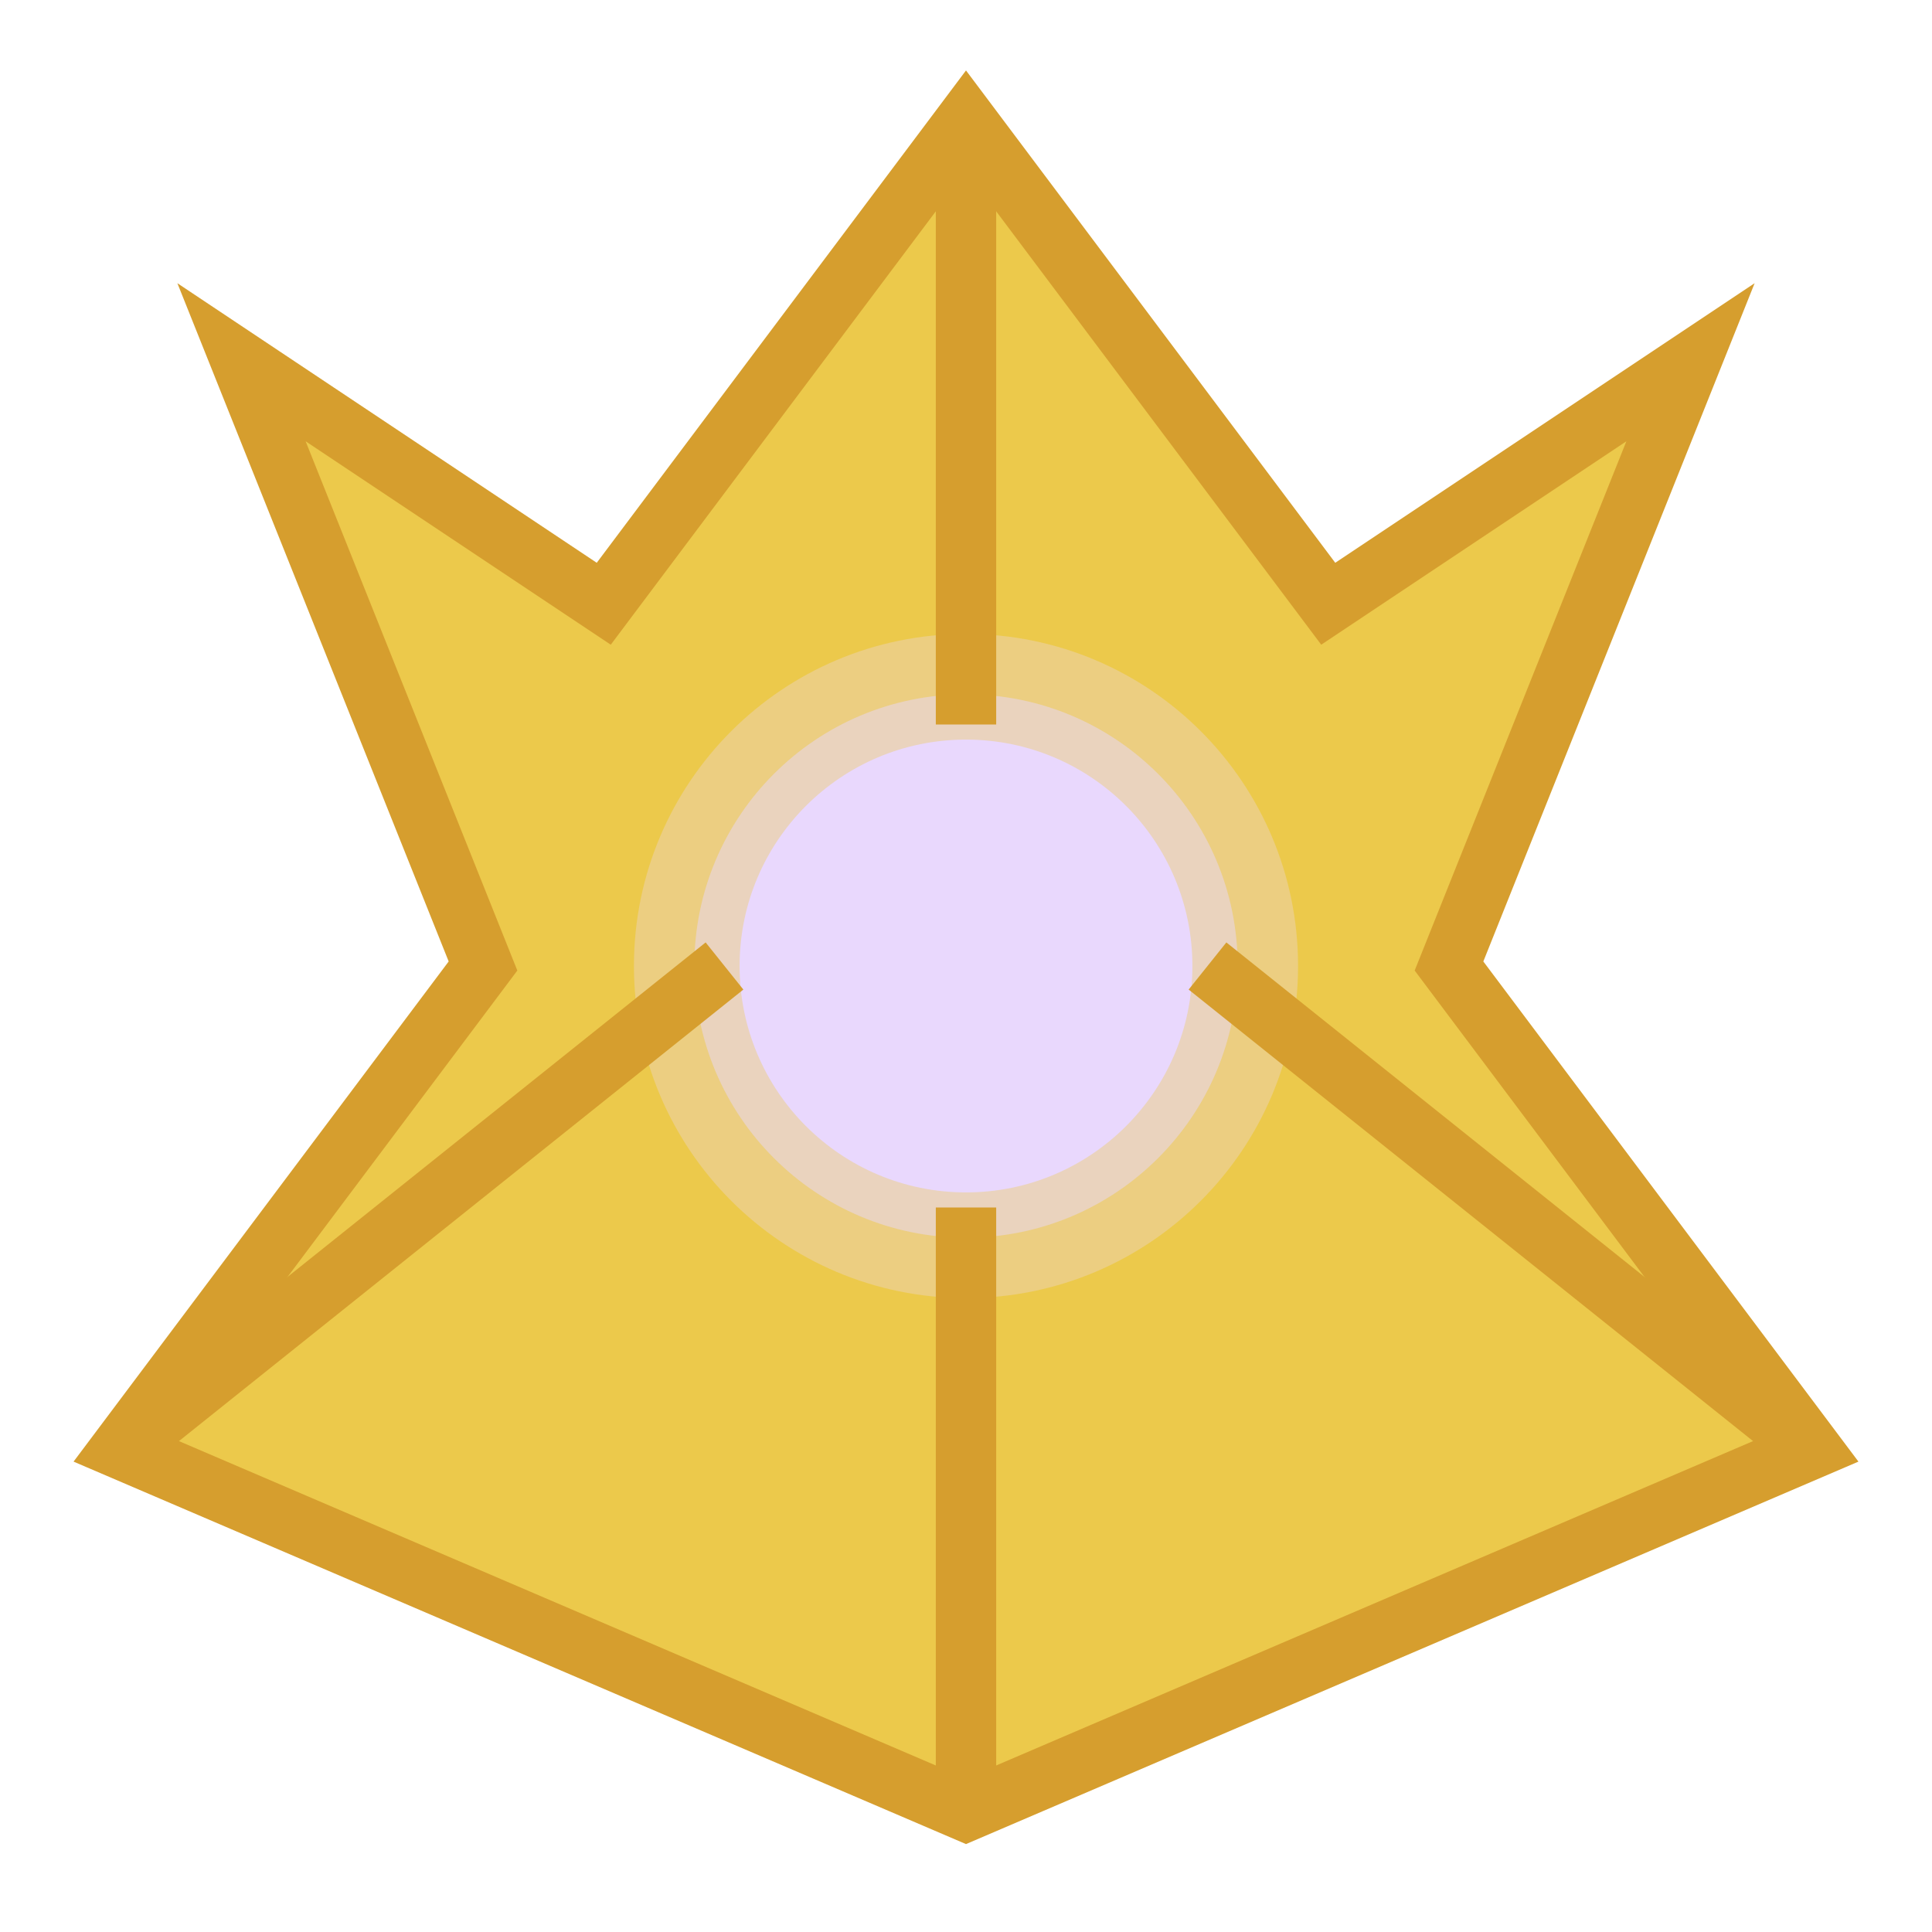
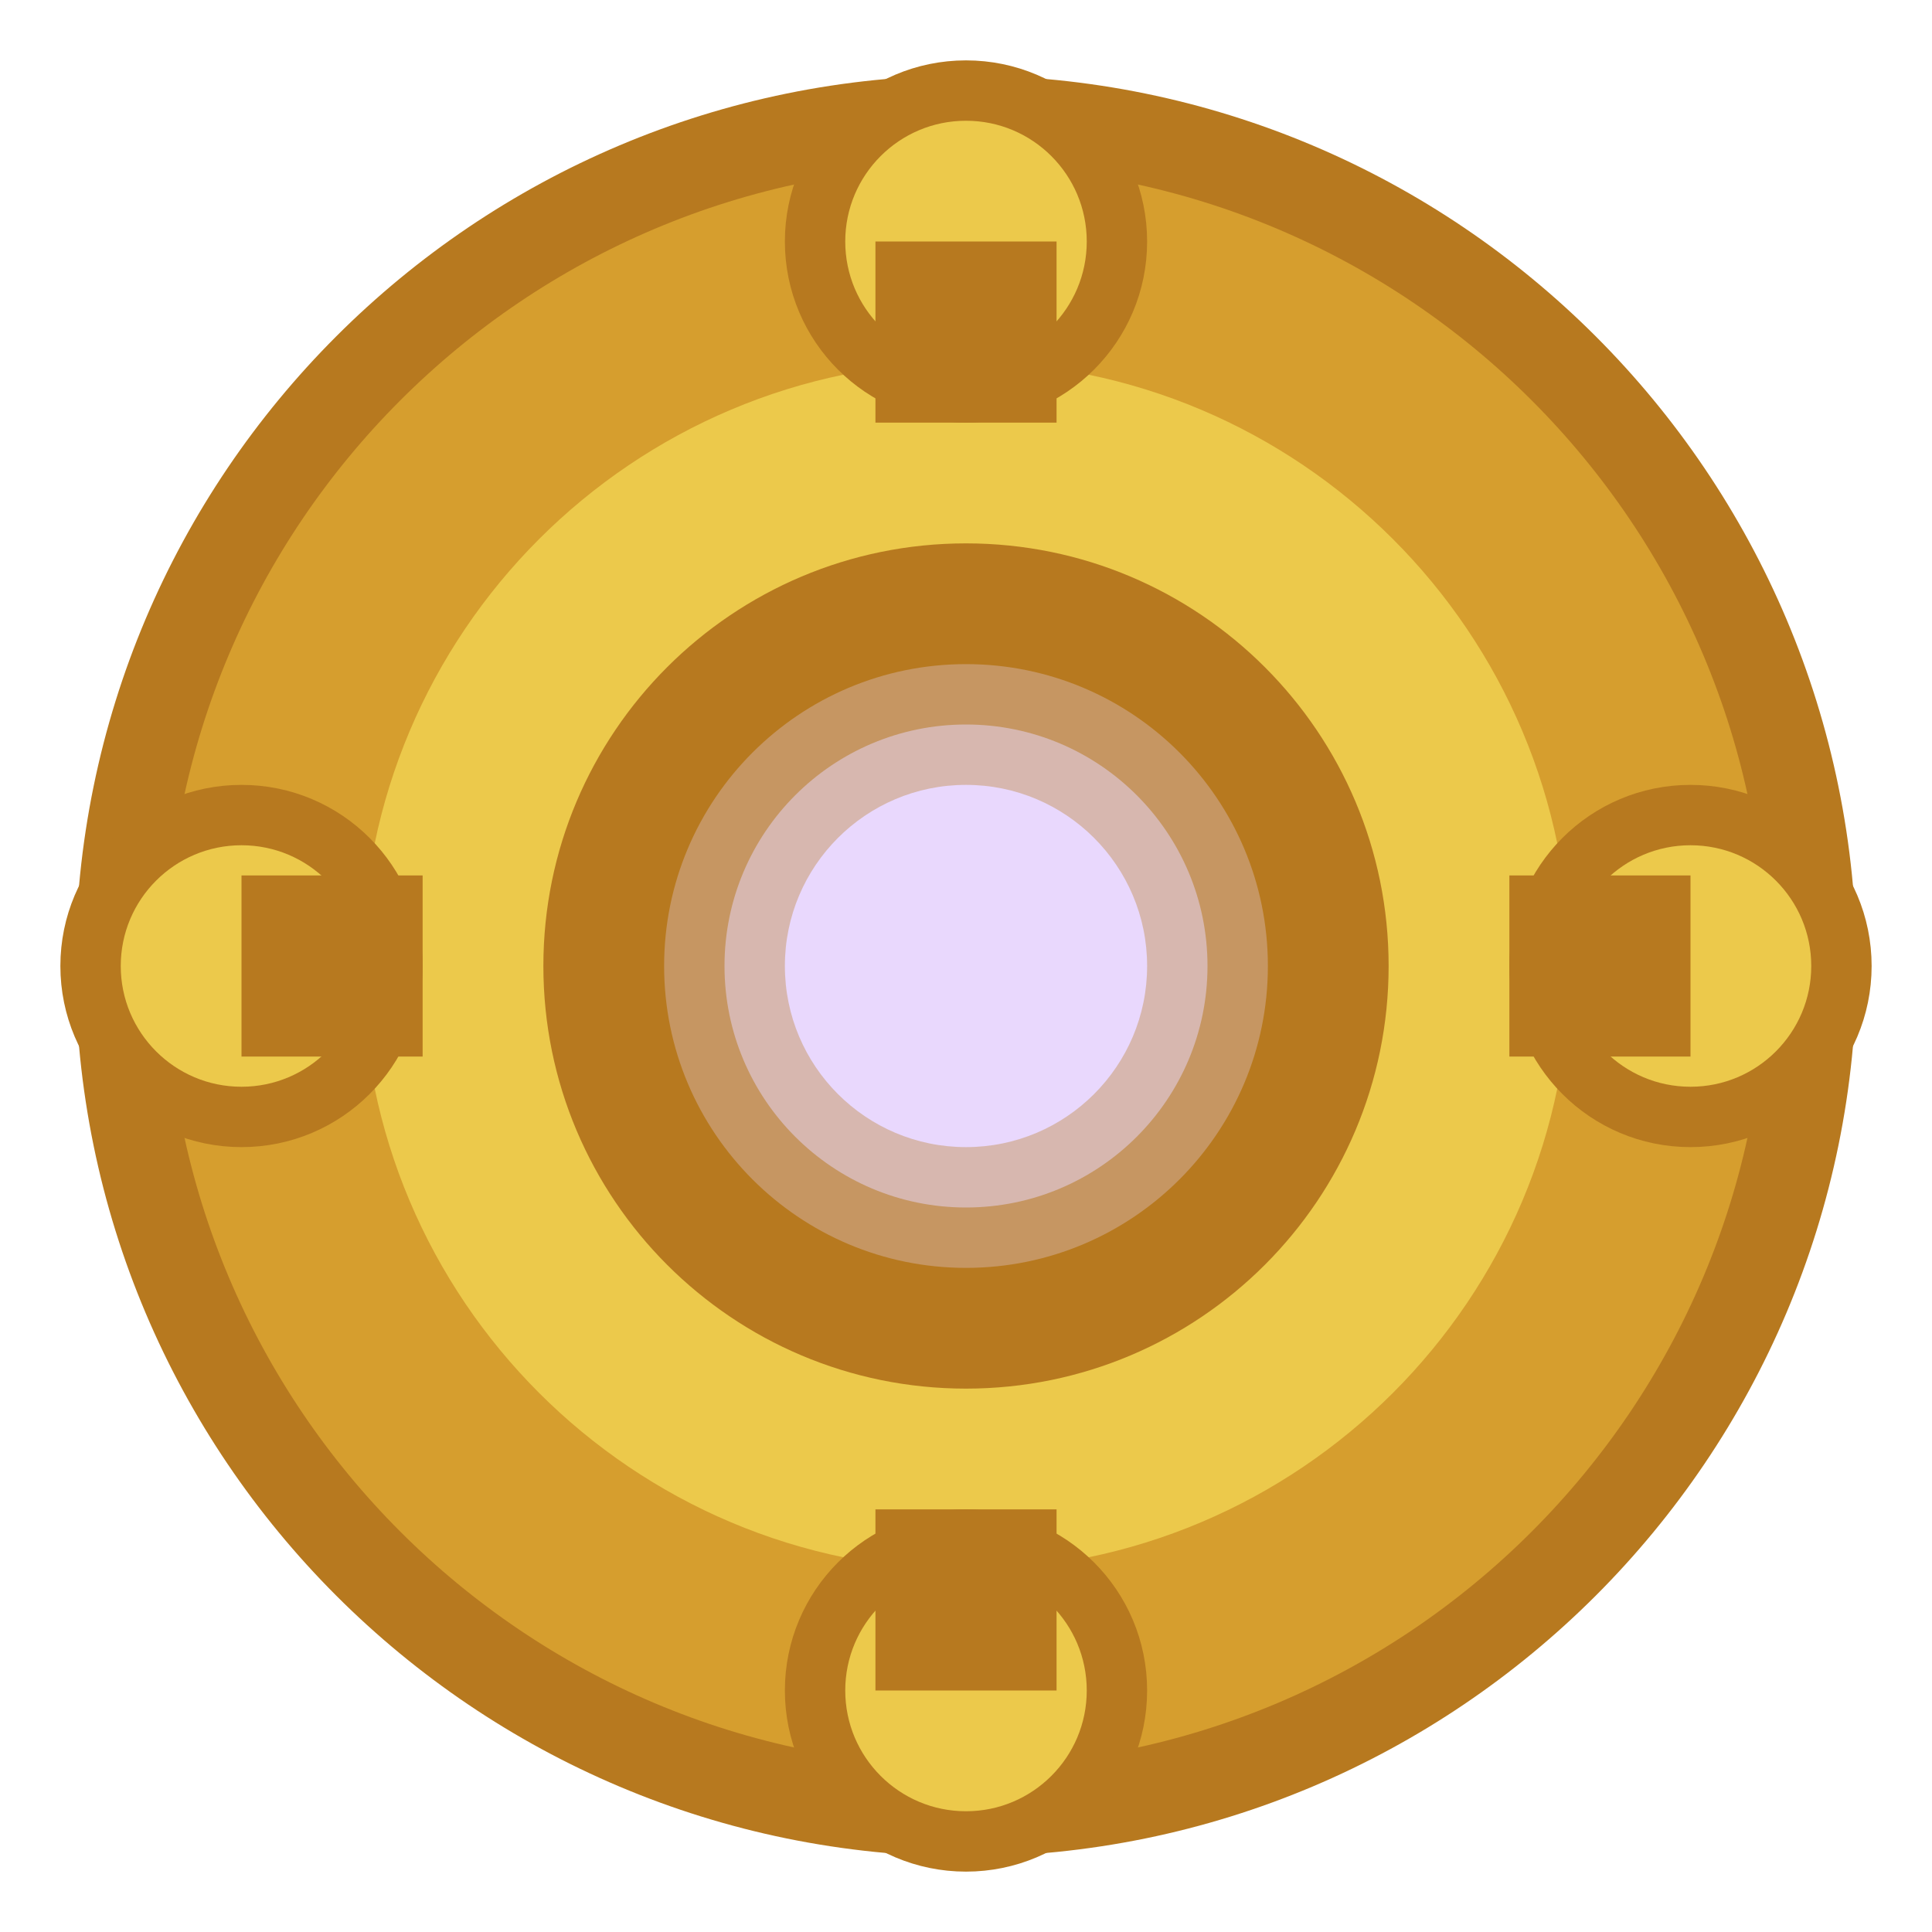
<svg xmlns="http://www.w3.org/2000/svg" width="64" height="64" viewBox="0 0 64 64" fill="none">
-   <path d="M32 4L44 20L56 12L48 32L60 48L32 60L4 48L16 32L8 12L20 20L32 4Z" fill="#ECC94B" stroke="#D69E2E" stroke-width="2" />
-   <circle cx="32" cy="32" r="11" fill="#E9D8FD" fill-opacity="0.3" />
-   <circle cx="32" cy="32" r="9" fill="#E9D8FD" fill-opacity="0.5" />
-   <circle cx="32" cy="32" r="7.5" fill="#E9D8FD" />
-   <path d="M32 4L32 24" stroke="#D69E2E" stroke-width="2" />
-   <path d="M32 60L32 40" stroke="#D69E2E" stroke-width="2" />
-   <path d="M4 48L24 32" stroke="#D69E2E" stroke-width="2" />
-   <path d="M60 48L40 32" stroke="#D69E2E" stroke-width="2" />
+   <g transform="translate(32, 32)">
+     <circle cx="0" cy="0" r="28" fill="#D69E2E" stroke="#B7791F" stroke-width="3" />
+     <circle cx="0" cy="0" r="20" fill="#ECC94B" />
+     <circle cx="0" cy="0" r="14" fill="#B7791F" />
+     <circle cx="0" cy="0" r="10" fill="#E9D8FD" fill-opacity="0.3" />
+     <circle cx="0" cy="0" r="8" fill="#E9D8FD" fill-opacity="0.5" />
+     <circle cx="0" cy="0" r="6" fill="#E9D8FD" />
+     <circle cx="0" cy="-24" r="5" fill="#ECC94B" stroke="#B7791F" stroke-width="2" />
+     <circle cx="0" cy="24" r="5" fill="#ECC94B" stroke="#B7791F" stroke-width="2" />
+     <circle cx="-24" cy="0" r="5" fill="#ECC94B" stroke="#B7791F" stroke-width="2" />
+     <circle cx="24" cy="0" r="5" fill="#ECC94B" stroke="#B7791F" stroke-width="2" />
+     <rect x="-3" y="-24" width="6" height="6" fill="#B7791F" />
+     <rect x="-3" y="18" width="6" height="6" fill="#B7791F" />
+     <rect x="-24" y="-3" width="6" height="6" fill="#B7791F" />
+     <rect x="18" y="-3" width="6" height="6" fill="#B7791F" />
+   </g>
</svg>
